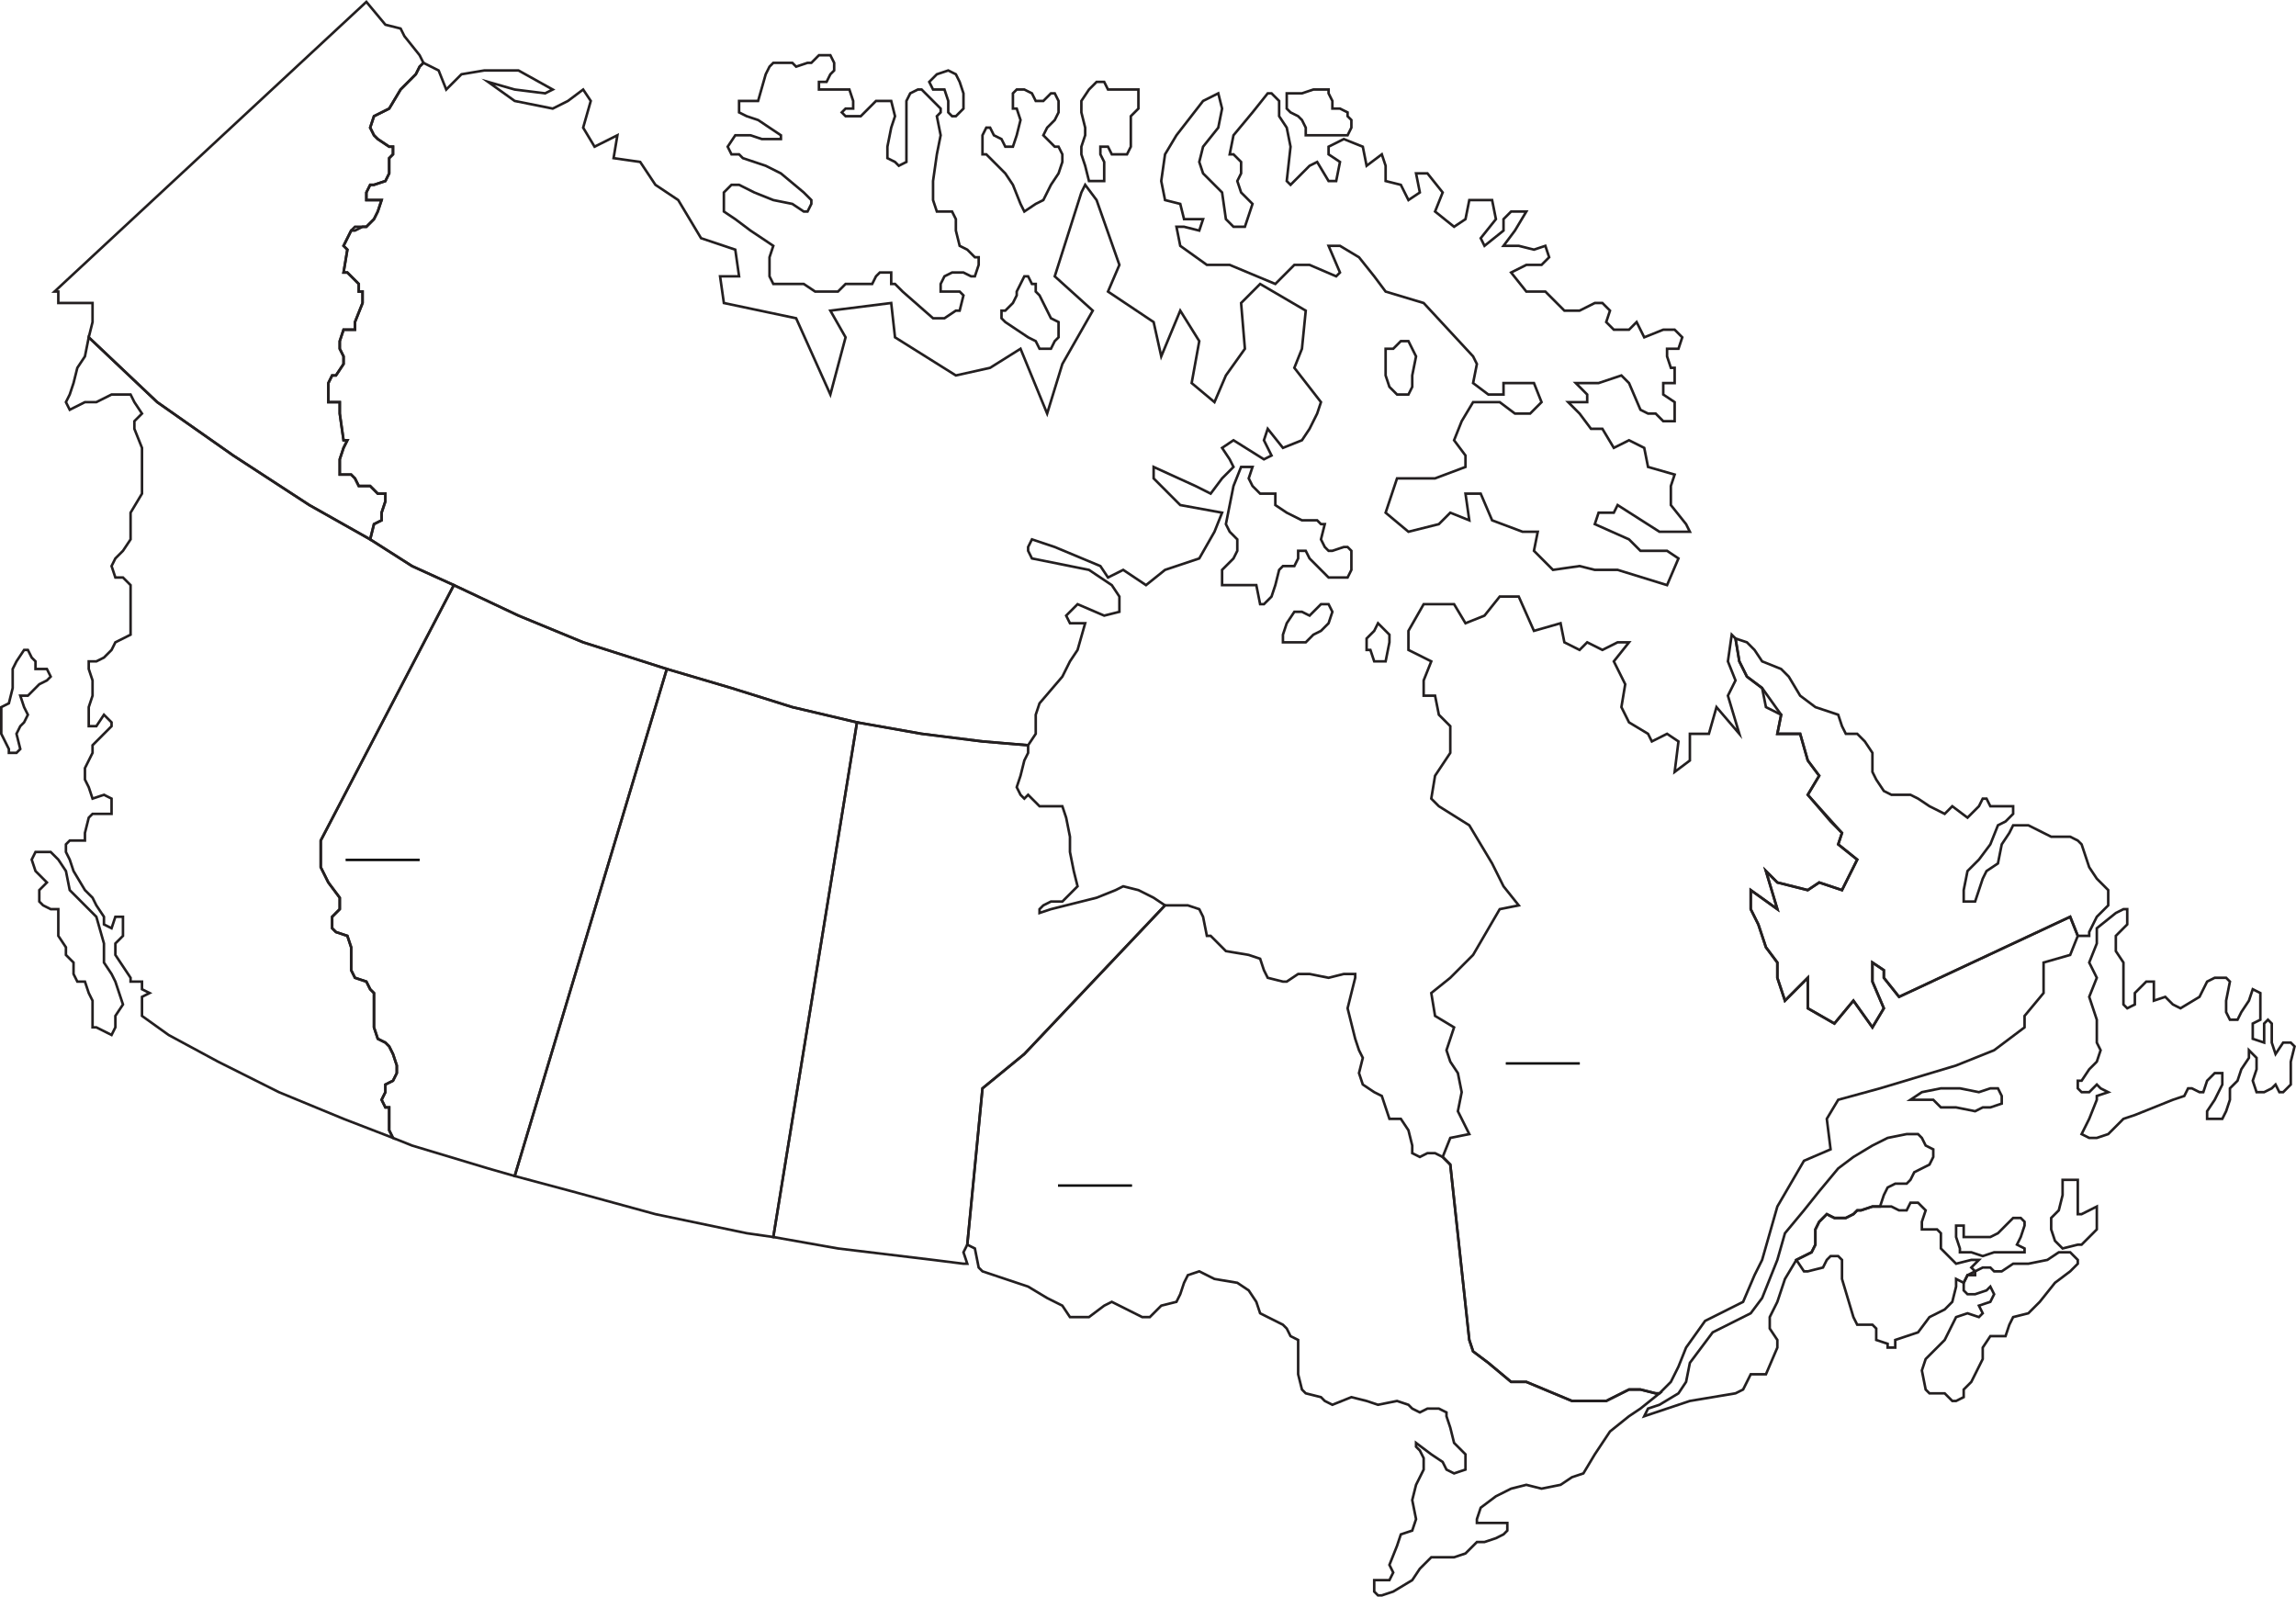
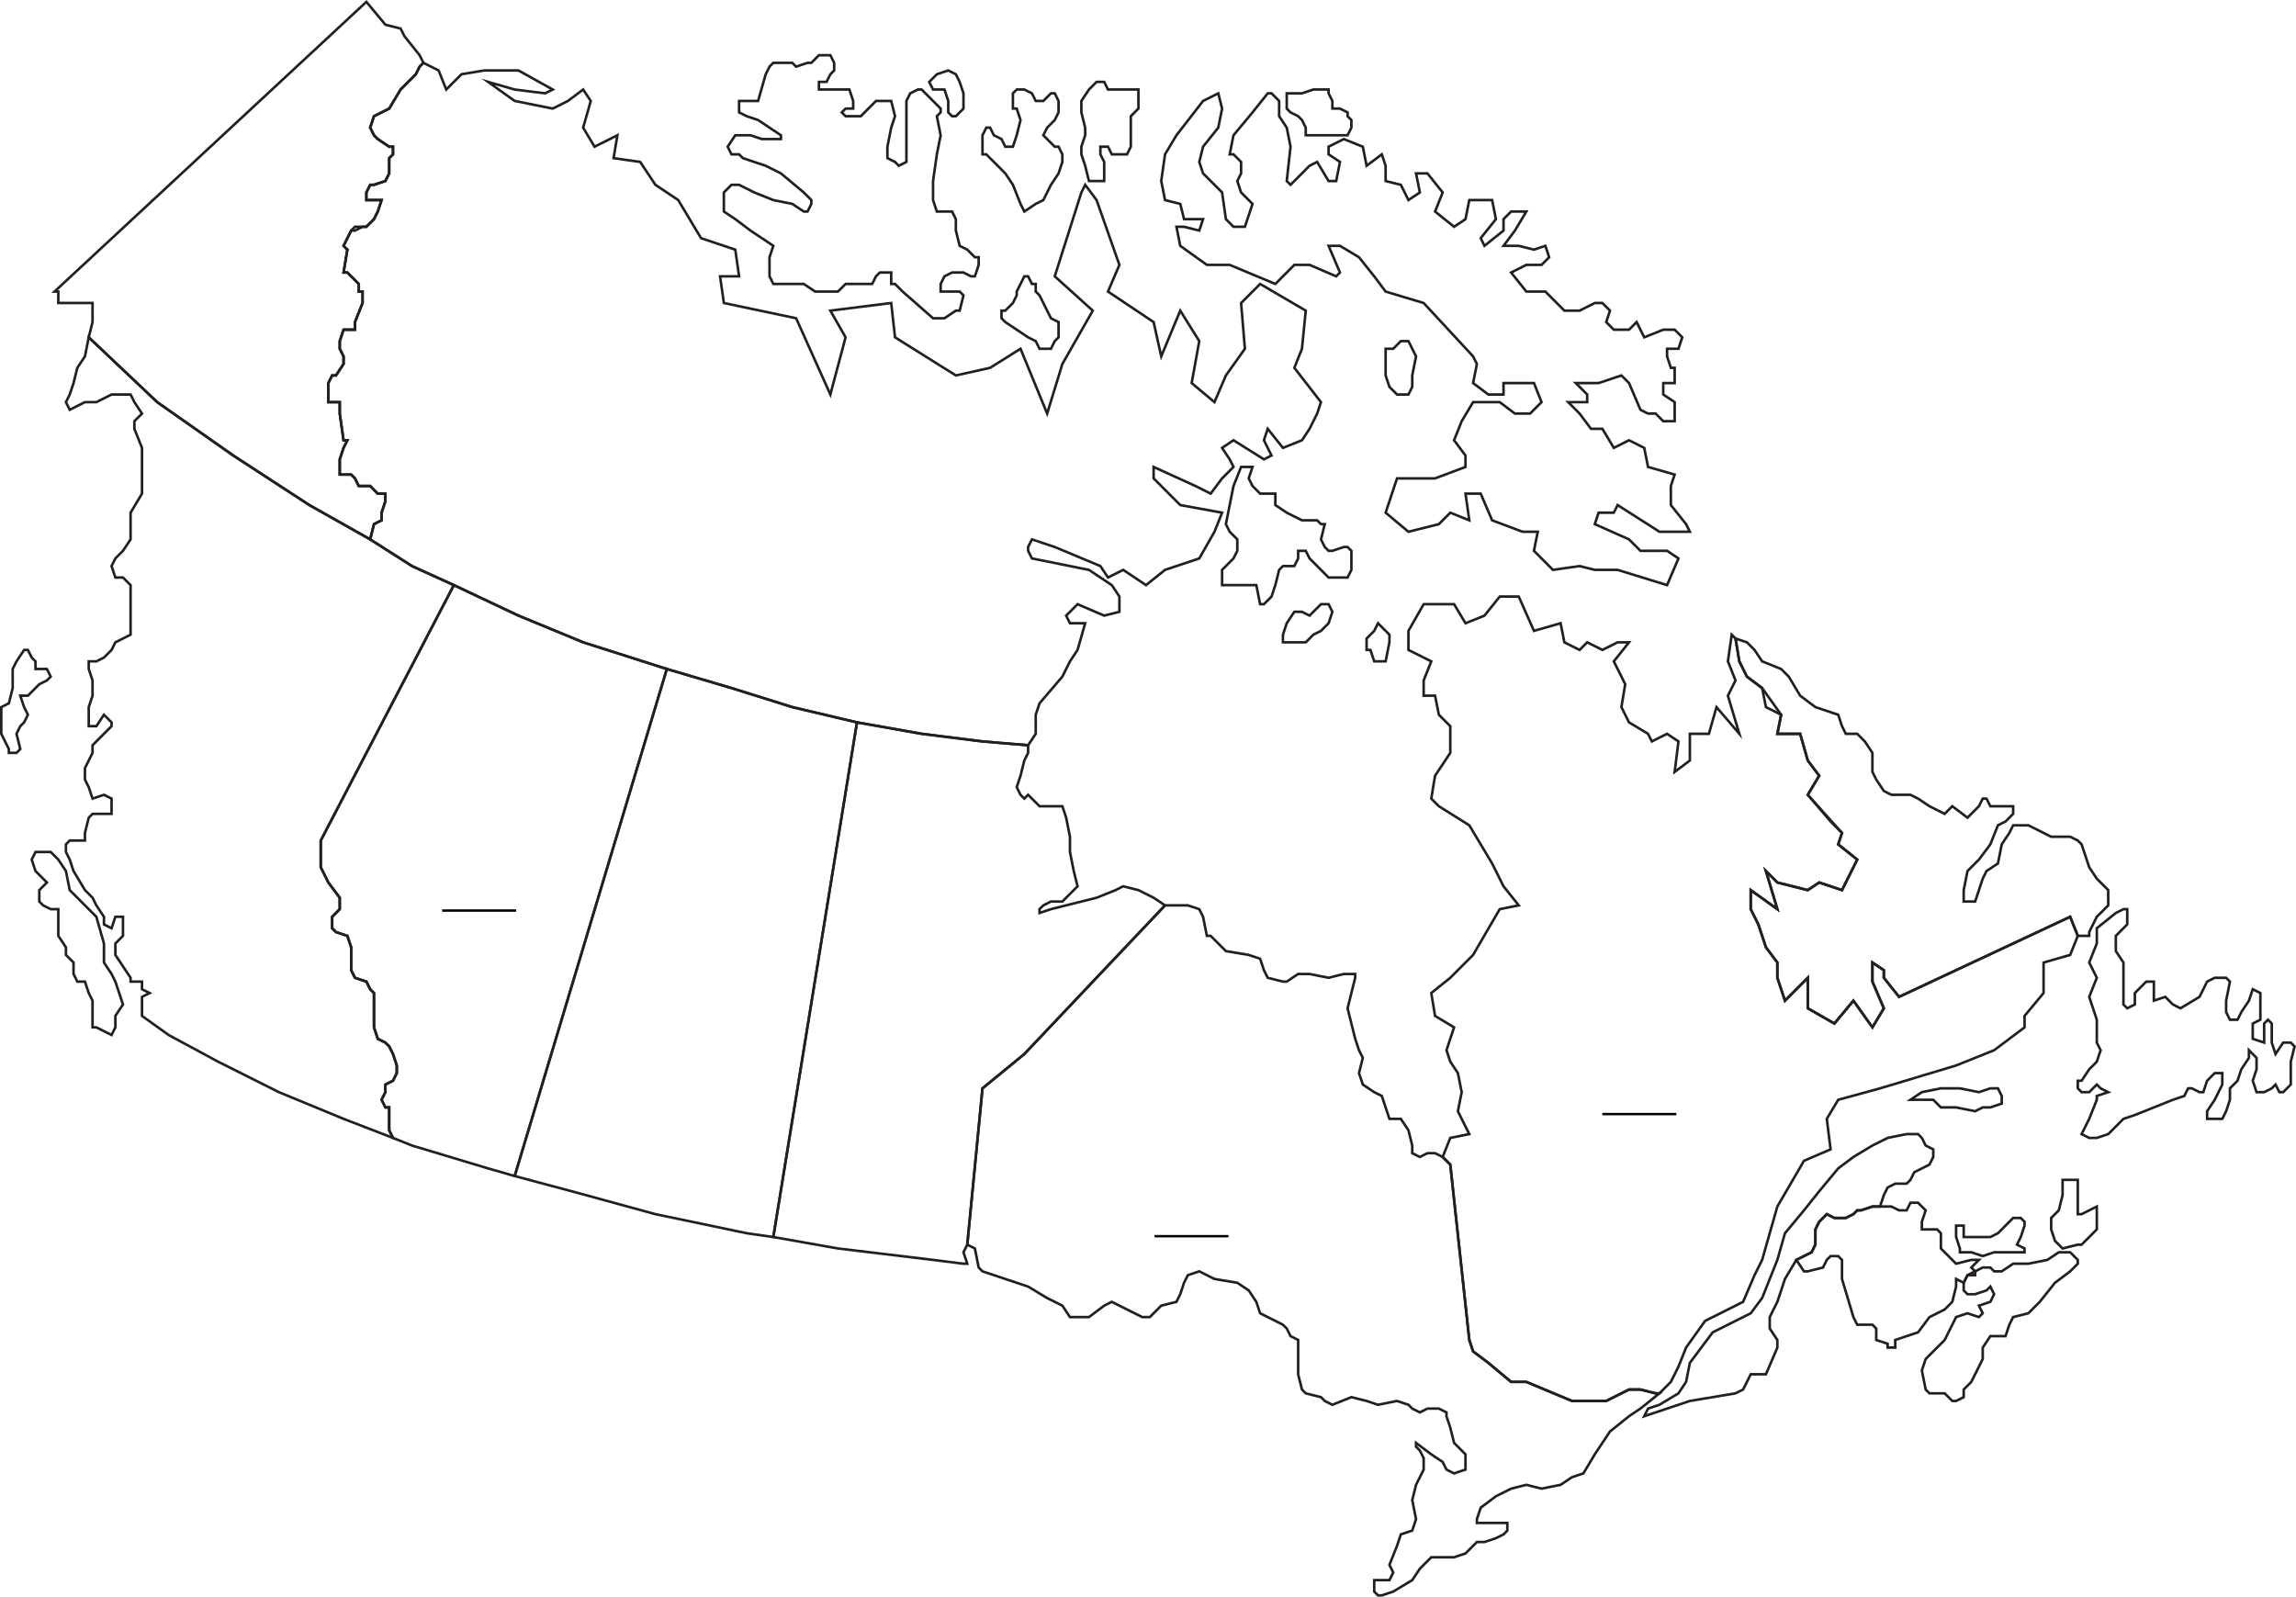
- <svg xmlns="http://www.w3.org/2000/svg" width="149.232mm" height="103.784mm" viewBox="0 0 149.232 103.784" version="1.1" id="svg96">
+ <svg xmlns="http://www.w3.org/2000/svg" width="149.232mm" height="103.784mm" viewBox="0 0 149.232 103.784" version="1.1" id="map_of_canada">
  <defs id="defs90" />
  <g id="layer1">
    <g id="g173" transform="matrix(0.2645833,0,0,0.2645833,6.271043,3.293656)">
      <g id="g7728" transform="matrix(1.25,0,0,-1.25,-23.70197,379.8052)">
        <g id="g7730" transform="scale(0.24)">
          <path d="m 1604.87,282.016 v 3.121 l -3.11,9.367 v 9.367 h 6.22 v -9.367 h 21.81 l 6.23,3.121 6.22,6.246 6.23,6.242 h 6.23 l 3.12,-3.121 v -3.121 l -3.12,-9.367 -3.11,-6.246 6.23,-3.121 v -3.121 h -24.92 l -9.34,-3.121 -9.35,3.121 z" style="fill:none;stroke:#231f20;stroke-width:2.083;stroke-linecap:square;stroke-linejoin:miter;stroke-miterlimit:10;stroke-dasharray:none;stroke-opacity:1" id="path7732" />
          <path d="m 72.668,1031.28 3.117,12.49 v 15.61 H 47.754 v 9.36 H 44.641 L 300.008,1306 l 15.574,-18.73 12.453,-3.12 3.113,-6.24 12.461,-15.61 3.114,-6.25 -3.114,-3.12 -3.117,-6.24 -6.226,-6.24 -6.231,-6.25 -9.344,-15.61 -12.457,-6.24 -3.113,-9.37 3.113,-6.24 3.118,-3.12 9.339,-6.24 h 3.118 v -6.25 l -3.118,-3.12 v -12.49 l -3.109,-6.25 -9.348,-3.11 h -3.113 l -3.113,-6.25 v -6.24 h 12.457 l -3.113,-9.37 -3.118,-6.25 -6.226,-6.24 h -3.113 l -6.231,-3.12 h -3.113 l -3.113,-6.24 -3.114,-6.25 v 0 l 3.114,-3.12 v 0 l -3.114,-18.73 h 3.114 l 3.113,-3.12 6.23,-6.25 v -6.24 h 3.114 v -9.36 l -6.231,-15.61 v -6.25 h -9.34 l -3.117,-9.36 v -6.25 l 3.117,-6.24 v -6.24 l -6.23,-9.37 h -3.114 l -3.113,-6.247 v -15.61 h 9.34 v -9.367 l 3.117,-21.852 h 3.114 l -3.114,-6.242 -3.117,-9.367 v -12.488 h 9.344 l 3.113,-3.121 3.117,-6.243 h 9.34 l 6.231,-6.246 h 6.23 v -6.242 l -3.117,-9.367 v -6.242 l -6.231,-3.125 -3.113,-12.488 -49.828,28.101 -62.285,40.582 -62.281,43.707 z" style="fill:none;stroke:#231f20;stroke-width:2.083;stroke-linecap:square;stroke-linejoin:miter;stroke-miterlimit:10;stroke-dasharray:none;stroke-opacity:1" id="path7734" />
          <path d="m 16.613,737.816 3.113,-9.367 3.113,-6.242 -3.113,-6.246 L 16.613,712.84 13.5,706.598 16.613,694.109 13.5,690.988 H 7.27 v 3.121 l -6.227,12.489 v 21.851 l 6.227,3.121 3.113,12.489 v 15.613 l 3.117,6.242 6.227,9.363 h 3.113 l 3.117,-6.242 3.113,-3.121 v -6.242 h 9.344 l 3.113,-6.246 -3.113,-3.121 -6.231,-3.121 -3.113,-3.125 -6.231,-6.243 z" style="fill:none;stroke:#231f20;stroke-width:2.083;stroke-linecap:square;stroke-linejoin:miter;stroke-miterlimit:10;stroke-dasharray:none;stroke-opacity:1" id="path7736" />
          <path d="m 94.469,466.207 v 9.367 l 6.23,9.367 -6.23,18.731 -3.113,6.246 -6.231,9.367 v 15.606 l -6.227,21.855 -6.23,6.242 -3.113,3.121 -12.457,12.489 -3.113,15.609 -6.231,9.367 -6.227,6.246 h -12.457 l -3.113,-6.246 3.113,-9.367 6.227,-6.242 3.117,-3.121 -6.231,-6.246 v -9.368 l 3.113,-3.121 6.23,-3.121 h 6.227 v -21.855 l 6.231,-9.363 v -6.247 l 3.113,-3.121 3.117,-3.117 v -9.367 l 3.113,-6.246 h 6.227 l 3.113,-9.363 3.117,-6.246 v -21.856 h 3.113 l 12.457,-6.242 z" style="fill:none;stroke:#231f20;stroke-width:2.083;stroke-linecap:square;stroke-linejoin:miter;stroke-miterlimit:10;stroke-dasharray:none;stroke-opacity:1" id="path7738" />
          <path d="m 321.809,375.672 -40.485,15.613 -52.941,21.852 -49.832,24.972 -40.485,21.856 -21.796,15.609 v 15.61 l 6.226,3.125 -6.226,3.121 v 6.242 h -9.344 v 3.125 l -12.457,18.726 v 9.368 l 6.23,6.242 v 15.613 h -6.23 l -3.113,-9.367 -6.231,3.121 v 6.246 l -6.227,9.363 -3.113,6.246 -6.231,6.243 -9.34,15.609 -3.117,9.367 -3.113,6.246 v 6.239 l 3.113,3.125 h 12.457 v 6.242 l 3.113,12.488 3.117,3.121 h 15.57 v 12.488 l -6.231,3.125 -9.34,-3.125 -3.117,9.368 -3.113,6.242 v 9.367 l 3.113,6.242 3.117,6.246 v 6.242 l 3.113,3.122 6.227,6.246 6.231,6.242 v 3.121 l -6.231,6.246 -6.227,-9.367 H 72.668 v 15.609 l 3.117,9.367 v 12.489 l -3.117,9.367 v 6.242 h 6.23 l 6.227,3.121 6.231,6.242 3.113,6.246 12.457,6.243 v 40.586 l -6.227,6.242 h -6.23 l -3.113,9.367 3.113,6.246 6.23,6.242 6.227,9.364 v 21.855 l 9.344,15.609 v 37.465 l -6.231,15.61 v 6.242 l 6.231,6.242 -6.231,9.367 -3.113,6.246 H 91.356 l -12.457,-6.246 h -9.344 l -12.457,-6.242 -3.113,6.242 3.113,6.246 3.117,9.364 3.113,12.487 6.227,9.37 3.113,15.61 56.059,-53.077 62.281,-43.707 62.285,-40.582 49.828,-28.101 34.258,-21.852 34.258,-15.609 -109,-209.168 v -21.852 l 6.23,-12.488 9.34,-12.489 v -9.367 l -6.227,-6.242 v -9.367 l 3.114,-3.125 9.344,-3.121 3.113,-9.363 v -18.735 l 3.113,-6.238 9.344,-3.125 3.113,-6.242 3.113,-3.121 v -28.102 l 3.118,-9.363 6.23,-3.125 3.109,-3.121 3.118,-6.243 3.113,-9.367 v -6.246 l -3.113,-6.242 -6.227,-3.121 v -6.242 l -3.117,-6.242 3.117,-6.247 h 3.109 v -18.73 z" style="fill:none;stroke:#231f20;stroke-width:2.083;stroke-linecap:square;stroke-linejoin:miter;stroke-miterlimit:10;stroke-dasharray:none;stroke-opacity:1" id="path7740" />
          <path d="m 371.637,828.352 -109,-209.168 v -21.852 l 6.23,-12.488 9.34,-12.489 v -9.367 l -6.227,-6.242 v -9.367 l 3.114,-3.125 9.344,-3.121 3.113,-9.363 v -18.735 l 3.113,-6.238 9.344,-3.125 3.113,-6.242 3.113,-3.121 v -28.102 l 3.118,-9.363 6.23,-3.125 3.109,-3.121 3.118,-6.243 3.113,-9.367 v -6.246 l -3.113,-6.242 -6.227,-3.121 v -6.242 l -3.117,-6.242 3.117,-6.247 h 3.109 v -18.73 l 3.118,-6.246 15.57,-6.242 62.285,-18.735 21.801,-6.242 124.566,415.219 -68.511,21.851 -52.942,21.856 z" style="fill:none;stroke:#231f20;stroke-width:2.083;stroke-linecap:square;stroke-linejoin:miter;stroke-miterlimit:10;stroke-dasharray:none;stroke-opacity:1" id="path7742" />
          <path d="m 546.031,759.672 -124.566,-415.219 46.711,-12.488 68.515,-18.731 74.743,-15.609 21.796,-3.121 68.512,421.457 -52.941,12.488 -49.828,15.61 z" style="fill:none;stroke:#231f20;stroke-width:2.083;stroke-linecap:square;stroke-linejoin:miter;stroke-miterlimit:10;stroke-dasharray:none;stroke-opacity:1" id="path7744" />
          <path d="m 701.742,715.961 -68.512,-421.457 52.942,-9.367 77.859,-9.364 24.91,-3.125 h 3.118 l -3.118,9.368 3.118,6.242 12.457,128.004 34.257,28.093 115.223,121.754 -9.34,6.246 -12.457,6.243 -12.457,3.121 -6.23,-3.121 -15.571,-6.243 -24.914,-6.246 -12.457,-3.121 -9.343,-3.121 v 3.121 l 3.113,3.121 6.23,3.121 h 9.344 l 9.344,9.368 3.113,3.121 -3.113,12.488 -3.117,15.613 v 12.489 l -3.114,15.605 -3.113,9.367 h -18.687 l -6.227,6.242 -3.117,3.125 -3.11,-3.125 -3.117,3.125 -3.113,6.243 3.113,9.363 3.117,12.488 3.11,6.246 v 6.242 l -37.367,3.122 -49.828,6.246 z" style="fill:none;stroke:#231f20;stroke-width:2.083;stroke-linecap:square;stroke-linejoin:miter;stroke-miterlimit:10;stroke-dasharray:none;stroke-opacity:1" id="path7746" />
          <path d="m 1181.34,360.063 -6.23,3.121 h -6.23 l -6.23,-3.121 -6.23,3.121 v 6.246 l -3.11,12.488 -6.23,9.367 h -9.34 l -3.12,9.363 -3.11,9.368 -6.23,3.121 -9.34,6.242 -3.12,9.363 3.12,12.488 -3.12,6.247 -3.11,9.367 -3.12,12.488 -3.11,12.488 3.11,12.489 3.12,12.488 v 3.121 h -9.34 l -12.46,-3.121 -15.57,3.121 H 1063 l -9.35,-6.246 h -3.11 l -12.46,3.125 -3.11,6.238 -3.11,9.367 -9.35,3.121 -18.68,3.122 -12.463,12.488 h -3.113 l -3.113,15.613 -3.114,6.242 -9.343,3.121 H 953.996 L 838.773,444.355 804.516,416.262 792.059,288.258 l 6.226,-3.121 3.113,-15.61 3.118,-3.121 18.683,-6.246 18.684,-6.242 15.574,-9.367 12.457,-6.242 6.227,-9.368 h 15.574 l 12.457,9.368 6.226,3.121 24.915,-12.489 h 6.226 l 6.231,6.243 3.117,3.125 12.453,3.121 3.113,6.242 3.117,9.367 3.114,6.246 9.343,3.121 12.457,-6.246 18.686,-3.121 9.34,-6.242 6.23,-9.367 3.12,-9.367 6.22,-3.122 12.46,-6.246 3.11,-3.117 3.12,-6.242 6.23,-3.125 v -28.098 l 3.11,-12.488 3.11,-3.121 12.46,-3.121 3.12,-3.121 6.23,-3.125 15.56,6.246 12.46,-3.121 9.34,-3.125 15.58,3.125 9.34,-3.125 3.11,-3.121 6.23,-3.121 6.23,3.121 h 9.34 l 6.23,-3.121 v -3.125 l 3.12,-9.364 3.11,-12.488 9.34,-9.363 v -12.489 l -9.34,-3.121 -6.23,3.121 -3.11,6.247 -9.34,6.242 -12.46,9.363 v -3.121 l 3.11,-3.125 3.12,-6.238 v -9.368 l -6.23,-12.488 -3.12,-12.488 3.12,-15.609 -3.12,-9.367 -9.34,-3.121 -3.11,-9.367 -6.23,-15.609 3.11,-6.238 -3.11,-6.246 h -12.46 V 4.164 l 3.11,-3.121 h 3.12 l 9.34,3.121 15.57,9.367 6.23,9.367 9.35,9.359 h 18.68 l 9.34,3.125 9.34,9.363 h 6.23 l 9.35,3.125 6.22,3.121 3.12,3.121 v 6.246 h -24.92 v 3.121 l 3.12,9.367 12.46,9.363 12.45,6.246 12.46,3.121 12.45,-3.121 15.58,3.121 9.34,6.246 9.34,3.121 9.35,15.61 12.45,18.73 15.57,12.485 9.35,6.246 15.57,12.488 h -3.12 l -12.45,3.121 h -9.35 l -12.45,-6.242 -6.23,-3.121 h -28.03 l -37.37,15.609 h -12.46 l -18.68,15.609 -12.46,9.368 -3.11,9.363 -15.57,143.609 z" style="fill:none;stroke:#231f20;stroke-width:2.083;stroke-linecap:square;stroke-linejoin:miter;stroke-miterlimit:10;stroke-dasharray:none;stroke-opacity:1" id="path7748" />
          <path d="m 1701.41,313.234 v 28.098 h -12.45 v -12.488 l -3.12,-12.485 -6.22,-6.246 v -9.367 l 3.11,-9.363 6.23,-6.246 12.45,3.121 h 3.12 l 6.23,6.246 6.22,6.242 v 18.731 l -12.45,-6.243 z" style="fill:none;stroke:#231f20;stroke-width:2.083;stroke-linecap:square;stroke-linejoin:miter;stroke-miterlimit:10;stroke-dasharray:none;stroke-opacity:1" id="path7750" />
          <path d="m 1607.98,257.039 v -6.242 l 3.12,-3.125 h 6.23 l 9.34,3.125 3.12,3.121 3.11,-6.246 -3.11,-6.242 -9.34,-3.121 3.11,-6.246 -3.11,-3.122 -9.35,3.122 -9.34,-3.122 -3.12,-6.246 -6.22,-12.484 -9.35,-9.363 -6.23,-6.246 -3.11,-9.368 3.11,-15.609 3.12,-3.121 h 12.46 l 6.22,-6.242 h 3.12 l 6.22,3.121 v 6.242 l 6.23,6.246 3.12,6.242 6.23,12.489 v 9.367 l 6.23,9.367 h 12.45 l 3.12,9.359 3.11,6.246 12.46,3.122 9.34,9.367 12.46,15.609 12.45,9.367 6.23,6.242 v 3.125 l -6.23,6.243 h -9.34 l -9.34,-6.243 -15.57,-3.125 h -12.46 l -9.34,-6.242 h -6.23 l -3.11,3.121 h -6.23 l -6.23,-3.121 v -3.121 h -6.23 z" style="fill:none;stroke:#231f20;stroke-width:2.083;stroke-linecap:square;stroke-linejoin:miter;stroke-miterlimit:10;stroke-dasharray:none;stroke-opacity:1" id="path7752" />
          <path d="m 1763.7,503.672 v -15.609 l 9.34,3.121 6.23,-6.243 6.23,-3.121 15.57,9.364 6.23,12.488 6.23,3.125 h 9.34 l 3.11,-3.125 -3.11,-15.609 v -9.368 l 3.11,-6.242 h 6.23 l 3.11,6.242 6.23,9.368 3.12,9.367 6.23,-3.121 v -21.856 l -6.23,-3.121 v -12.488 l 9.34,-3.125 v 15.613 l 3.12,3.121 3.11,-3.121 v -15.613 l 3.11,-9.364 6.23,9.364 h 6.23 l 3.12,-3.121 -3.12,-12.489 v -18.73 l -6.23,-6.242 h -3.11 l -3.12,6.242 -3.11,-3.117 -6.23,-3.125 h -6.22 l -3.12,9.363 3.12,9.367 v 9.363 l -3.12,3.125 -3.12,3.122 v -6.247 l -6.23,-9.363 -3.11,-9.367 -6.23,-6.238 v -9.367 l -3.11,-9.368 -3.12,-6.242 h -12.45 v 6.242 l 6.23,9.368 6.22,12.484 v 9.363 h -6.22 l -6.23,-6.242 -3.12,-9.363 h -3.11 l -6.23,3.125 h -3.11 l -3.12,-6.246 -9.34,-3.121 -31.14,-12.489 -9.34,-3.121 -12.46,-12.488 -9.35,-3.125 h -6.22 l -6.23,3.125 6.23,12.488 6.22,15.61 v 3.121 l 9.35,3.121 -6.23,3.125 -3.12,3.117 -6.22,-6.242 h -6.23 l -3.12,3.125 v 6.238 h 3.12 l 6.23,9.367 6.22,6.242 3.12,9.368 -3.12,6.242 v 18.734 l -6.22,18.731 6.22,15.613 -6.22,12.488 6.22,15.606 v 12.488 l 15.58,12.488 6.23,3.121 h 3.11 V 550.5 l -9.34,-9.367 v -12.488 l 6.23,-9.36 v -34.344 l 3.11,-3.121 6.23,3.121 v 9.368 l 9.34,9.363 z" style="fill:none;stroke:#231f20;stroke-width:2.083;stroke-linecap:square;stroke-linejoin:miter;stroke-miterlimit:10;stroke-dasharray:none;stroke-opacity:1" id="path7754" />
          <path d="m 1701.41,541.133 h 9.35 v 3.121 l 6.22,12.492 9.35,9.363 v 12.489 l -9.35,9.367 -6.22,9.367 -6.23,18.727 -3.12,3.125 -6.23,3.125 h -15.56 l -6.23,3.117 -12.46,6.242 h -12.46 l -3.11,-6.242 -6.23,-9.367 -3.11,-15.606 -9.35,-6.246 -3.11,-6.242 -3.11,-9.367 -3.12,-9.368 h -9.35 v 9.368 l 3.12,15.609 9.35,9.367 9.34,12.485 6.23,15.609 6.22,3.125 6.23,6.242 v 6.246 h -18.68 l -3.12,6.242 h -3.11 l -3.11,-6.242 -9.35,-9.367 -12.46,9.367 -6.22,-6.246 -12.46,6.246 -9.34,6.242 -6.23,3.125 h -15.57 l -6.23,3.122 -6.23,9.363 -3.11,6.246 v 15.609 l -6.23,9.364 -6.23,6.246 h -9.34 v 0 l -3.12,6.242 -3.11,9.367 -18.68,6.242 -12.47,9.367 -9.34,15.61 -6.23,6.246 -15.57,6.242 -6.23,9.363 -6.22,6.246 -9.35,3.122 3.12,-18.731 6.23,-12.488 12.45,-9.367 15.57,-21.852 -3.11,-15.609 h 18.68 l 6.23,-21.856 9.35,-12.488 -9.35,-15.606 28.03,-31.222 -3.11,-9.367 15.57,-12.485 -12.46,-24.976 -18.68,6.246 -9.35,-6.246 -24.91,6.246 -9.34,9.363 9.34,-31.219 -21.8,15.61 v -15.61 l 6.23,-12.488 6.23,-18.73 9.34,-12.485 v -12.488 l 6.23,-18.734 18.68,18.734 V 481.82 l 21.8,-12.488 15.57,18.731 15.58,-21.856 9.34,15.613 -9.34,21.852 v 15.613 l 9.34,-6.25 v -6.238 l 12.45,-15.613 140.14,65.562 z" style="fill:none;stroke:#231f20;stroke-width:2.083;stroke-linecap:square;stroke-linejoin:miter;stroke-miterlimit:10;stroke-dasharray:none;stroke-opacity:1" id="path7756" />
          <path d="m 1470.96,275.773 6.23,-9.367 h 3.11 l 12.46,3.121 3.12,6.246 3.11,3.122 h 6.23 l 3.11,-3.122 V 260.16 l 9.34,-31.219 3.12,-6.246 h 12.46 l 3.11,-3.117 v -9.367 l 9.34,-3.121 v -3.121 h 6.23 v 6.242 l 9.34,3.125 9.35,3.121 9.34,12.484 12.46,6.243 6.22,6.246 3.12,12.488 v 6.242 l 6.22,-3.121 v 0 l 3.12,6.246 6.23,3.121 v 0 l -3.12,3.121 6.24,6.246 h -6.24 l -12.45,-3.125 -12.46,12.489 v 12.488 l -3.11,3.121 h -12.46 v 6.246 l 3.11,9.367 -3.11,3.118 -3.11,3.121 h -6.23 l -3.12,-6.239 h -6.23 l -6.22,3.118 h -15.57 l -9.35,-3.118 h -3.11 l -3.12,-3.125 -6.22,-3.121 h -9.35 l -6.22,3.121 -3.12,-3.121 -3.11,-3.121 -3.11,-6.246 v -12.488 l -3.12,-6.242 -6.23,-3.121 z" style="fill:none;stroke:#231f20;stroke-width:2.083;stroke-linecap:square;stroke-linejoin:miter;stroke-miterlimit:10;stroke-dasharray:none;stroke-opacity:1" id="path7758" />
          <path d="m 1470.96,275.773 6.23,3.122 6.23,3.121 3.12,6.242 v 12.488 l 3.11,6.246 3.11,3.121 3.12,3.121 6.22,-3.121 h 9.35 l 6.22,3.121 3.12,3.125 h 3.11 l 9.35,3.118 h 6.23 l 3.11,9.367 3.11,6.242 6.23,3.121 h 9.34 l 3.12,3.125 3.11,6.242 12.46,6.246 3.11,6.243 v 6.246 l -6.23,3.121 -3.11,6.242 -3.11,3.125 h -9.35 l -15.57,-3.125 -12.45,-6.242 -15.58,-9.367 -12.45,-9.368 -15.57,-18.73 -12.46,-15.606 -15.57,-18.734 -6.23,-21.852 -6.23,-15.613 -6.23,-15.609 -9.34,-12.488 -12.46,-6.243 -18.68,-9.363 -9.34,-12.488 -9.35,-12.489 -3.11,-15.609 -6.23,-9.367 -15.57,-9.367 -9.35,-3.121 -3.11,-6.246 37.37,12.492 18.69,3.121 18.68,3.121 6.23,3.121 3.12,6.246 3.11,6.242 h 12.46 l 9.34,21.856 v 6.242 l -6.23,9.367 v 9.363 l 6.23,12.489 6.23,18.73 z" style="fill:none;stroke:#231f20;stroke-width:2.083;stroke-linecap:square;stroke-linejoin:miter;stroke-miterlimit:10;stroke-dasharray:none;stroke-opacity:1" id="path7760" />
          <path d="m 1564.39,406.895 9.34,6.242 15.57,3.125 h 15.57 l 15.58,-3.125 9.34,3.125 h 6.23 l 3.11,-6.246 v -6.243 l -9.34,-3.125 h -6.23 l -6.23,-3.121 -15.57,3.121 h -12.46 l -6.23,6.247 z" style="fill:none;stroke:#231f20;stroke-width:2.083;stroke-linecap:square;stroke-linejoin:miter;stroke-miterlimit:10;stroke-dasharray:none;stroke-opacity:1" id="path7762" />
          <path d="m 1165.77,812.742 h 24.91 l 9.34,-15.609 15.57,6.246 12.46,15.605 h 15.57 l 12.46,-28.093 21.8,6.242 3.11,-15.61 12.46,-6.246 6.23,6.246 12.46,-6.246 12.45,6.246 h 9.34 l -12.45,-15.609 9.34,-18.73 -3.12,-18.735 6.23,-12.488 15.57,-9.363 3.12,-6.246 12.46,6.246 9.34,-6.246 -3.12,-24.973 12.46,9.363 v 21.856 h 15.58 l 6.22,21.851 18.69,-21.851 -9.35,31.218 6.23,12.489 -6.23,15.609 3.12,21.852 3.11,-3.121 3.12,-18.731 6.23,-12.488 12.45,-9.367 3.12,-15.61 12.45,-6.242 -3.11,-15.609 h 18.68 l 6.23,-21.856 9.35,-12.488 -9.35,-15.606 18.69,-21.855 9.34,-9.367 -3.11,-9.367 15.57,-12.485 -12.46,-24.976 -18.68,6.246 -9.35,-6.246 -24.91,6.246 -9.34,9.363 9.34,-31.219 -21.8,15.61 v -15.61 l 6.23,-12.488 6.23,-18.73 9.34,-12.485 v -12.488 l 6.23,-18.734 18.68,18.734 V 481.82 l 21.8,-12.488 15.57,18.731 15.58,-21.856 9.34,15.613 -9.34,21.852 v 15.613 l 9.34,-6.25 v -6.238 l 12.45,-15.613 140.14,65.562 6.23,-15.613 -6.23,-15.61 -21.79,-6.238 v -24.976 l -15.57,-18.735 v -9.367 l -24.92,-18.73 -31.14,-12.489 -62.28,-18.726 -34.26,-9.367 -9.34,-15.61 3.11,-24.976 -21.8,-9.368 -21.8,-37.464 -12.46,-43.704 -6.23,-12.488 -9.34,-21.855 -31.14,-15.61 -15.57,-21.851 -6.23,-15.61 -6.23,-12.488 -9.34,-9.367 h -3.12 l -12.45,3.121 h -9.35 l -12.45,-6.242 -6.23,-3.121 h -28.03 l -37.37,15.609 h -12.46 l -18.68,15.609 -12.46,9.368 -3.11,9.363 -15.57,143.609 v 0 l -6.23,6.243 6.23,15.609 15.57,3.125 -9.35,18.73 3.12,15.61 -3.12,15.605 -6.22,9.367 -3.12,9.368 6.23,18.73 -15.57,9.367 -3.11,18.735 15.57,12.488 18.68,18.726 21.8,37.465 15.57,3.121 -12.46,15.61 -9.34,18.734 -18.68,31.215 -24.92,15.613 -6.22,6.242 3.11,18.731 12.46,18.734 v 21.852 l -9.35,9.367 -3.11,15.609 h -9.34 v 12.489 l 6.23,15.609 -18.69,9.363 v 15.614 z" style="fill:none;stroke:#231f20;stroke-width:2.083;stroke-linecap:square;stroke-linejoin:miter;stroke-miterlimit:10;stroke-dasharray:none;stroke-opacity:1" id="path7764" />
          <path d="m 1053.65,1231.08 v -12.49 l 3.12,-3.12 6.23,-3.12 3.11,-3.12 3.11,-6.25 v -6.24 h 9.35 24.91 l 3.11,6.24 v 6.25 l -3.11,3.12 v 3.12 l -6.23,3.12 h -6.22 v 6.25 l -3.12,6.24 v 3.12 h -12.46 l -9.34,-3.12 z" style="fill:none;stroke:#231f20;stroke-width:2.083;stroke-linecap:square;stroke-linejoin:miter;stroke-miterlimit:10;stroke-dasharray:none;stroke-opacity:1" id="path7766" />
          <path d="m 798.285,1081.23 3.113,9.36 v 6.25 h -3.113 l -6.226,6.24 -6.231,3.12 -3.113,12.49 v 9.36 l -3.113,6.25 h -12.457 l -3.114,9.37 v 15.6 l 3.114,21.86 3.113,15.61 -3.113,15.61 3.113,3.12 v 3.12 l -15.57,15.61 h -3.114 l -6.23,-3.12 -3.114,-6.24 v -49.95 l -6.23,-3.13 -3.113,3.13 -6.227,3.12 v 9.37 l 3.113,15.6 3.114,9.37 -3.114,12.49 h -12.457 v 0 l -9.343,-9.37 -3.114,-3.12 h -12.457 l -3.113,3.12 3.113,3.12 h 6.227 v 6.25 l -3.113,9.36 h -24.914 v 6.25 h 6.23 l 3.113,6.24 3.114,3.12 v 6.24 l -3.114,6.25 h -9.343 l -6.227,-6.25 h -3.117 l -9.34,-3.12 -3.117,3.12 H 633.23 l -3.113,-3.12 -3.113,-6.24 -6.231,-21.85 h -15.57 v -9.37 l 6.231,-3.12 9.339,-3.12 9.344,-6.25 9.344,-6.24 v -3.12 h -15.57 l -9.344,3.12 H 602.09 l -6.231,-9.36 v 0 l 3.114,-6.25 h 6.23 l 3.113,-3.12 18.688,-6.25 12.457,-6.24 18.684,-15.61 6.23,-6.24 v -3.13 l -3.117,-6.24 h -3.113 l -9.344,6.24 -15.571,3.13 -15.57,6.24 -12.457,6.25 h -6.23 l -6.227,-6.25 v -15.61 l 9.344,-6.25 12.457,-9.36 18.683,-12.49 v 0 l -3.113,-9.36 v -15.61 l 3.113,-6.25 h 24.915 l 9.343,-6.24 h 18.684 l 6.23,6.24 h 21.797 l 3.117,6.25 3.114,3.12 h 9.343 v -9.37 h 3.114 l 6.23,-6.24 24.914,-21.85 h 9.34 l 9.344,6.24 h 3.113 l 3.113,12.49 -3.113,3.12 h -15.57 v 6.24 l 3.113,6.25 6.231,3.12 h 9.339 l 6.231,-3.12 z" style="fill:none;stroke:#231f20;stroke-width:2.083;stroke-linecap:square;stroke-linejoin:miter;stroke-miterlimit:10;stroke-dasharray:none;stroke-opacity:1" id="path7768" />
          <path d="m 760.914,1240.45 v 0 l 6.231,6.24 9.343,3.12 6.227,-3.12 3.113,-6.24 3.113,-9.37 v -12.49 l -3.113,-3.12 -3.113,-3.12 h -3.113 l -3.114,3.12 v 9.37 l -3.117,9.36 h -9.34 z" style="fill:none;stroke:#231f20;stroke-width:2.083;stroke-linecap:square;stroke-linejoin:miter;stroke-miterlimit:10;stroke-dasharray:none;stroke-opacity:1" id="path7770" />
          <path d="m 838.773,1134.3 -3.117,6.24 -6.226,15.62 -6.231,9.36 -9.344,9.37 -6.226,6.24 h -3.113 v 15.61 l 3.113,6.24 h 3.113 l 3.113,-6.24 6.231,-3.12 3.113,-6.24 h 6.231 l 3.113,9.36 3.113,12.49 -3.113,9.36 h -3.113 v 12.49 l 3.113,3.12 h 6.23 l 6.227,-3.12 3.113,-6.24 h 6.227 l 6.23,6.24 h 3.114 l 3.117,-6.24 v -9.37 l -3.117,-6.24 -6.227,-6.25 -3.117,-6.24 v 0 l 3.117,-3.12 6.227,-6.24 h 3.117 l 3.113,-6.25 v -6.24 l -3.113,-9.37 -6.231,-9.36 -6.23,-12.49 -6.227,-3.13 z" style="fill:none;stroke:#231f20;stroke-width:2.083;stroke-linecap:square;stroke-linejoin:miter;stroke-miterlimit:10;stroke-dasharray:none;stroke-opacity:1" id="path7772" />
          <path d="m 823.199,1043.77 -3.113,3.12 v 6.24 h 3.113 l 6.231,6.25 3.113,6.24 v 3.12 l 3.113,6.24 3.117,6.25 h 3.11 l 3.117,-6.25 h 3.113 v -6.24 l 3.114,-3.12 6.23,-12.49 3.113,-6.24 6.231,-3.12 v -12.49 l -3.117,-3.12 -3.114,-6.25 h -9.343 l -3.114,6.25 -6.23,3.12 -9.34,6.24 z" style="fill:none;stroke:#231f20;stroke-width:2.083;stroke-linecap:square;stroke-linejoin:miter;stroke-miterlimit:10;stroke-dasharray:none;stroke-opacity:1" id="path7774" />
          <path d="m 891.715,1159.27 -3.117,12.49 -3.114,9.37 v 6.25 l 3.114,9.36 v 6.24 l -3.114,12.49 v 9.37 l 6.231,9.36 6.226,6.25 h 6.231 l 3.113,-6.25 h 24.914 v -15.61 l -6.23,-6.24 v -24.97 l -3.114,-6.25 h -12.457 l -3.113,6.25 h -6.23 v -6.25 l 3.117,-6.24 v -15.62 z" style="fill:none;stroke:#231f20;stroke-width:2.083;stroke-linecap:square;stroke-linejoin:miter;stroke-miterlimit:10;stroke-dasharray:none;stroke-opacity:1" id="path7776" />
          <path d="m 1156.42,1021.91 -3.11,6.25 h -6.23 l -6.23,-6.25 h -6.23 v -21.85 l 3.12,-9.369 6.23,-6.242 h 9.34 l 3.11,6.242 v 9.369 l 3.12,15.61 z" style="fill:none;stroke:#231f20;stroke-width:2.083;stroke-linecap:square;stroke-linejoin:miter;stroke-miterlimit:10;stroke-dasharray:none;stroke-opacity:1" id="path7778" />
          <path d="m 1025.63,925.133 h -9.35 l -6.23,-15.61 -6.22,-31.222 3.11,-6.242 6.23,-6.246 v -9.364 l -3.12,-6.242 -6.22,-6.246 -3.12,-3.121 v -12.488 h 28.03 l 3.12,-15.61 h 3.11 l 6.23,6.242 3.11,9.368 3.12,12.488 3.11,3.121 h 9.34 v 0 l 3.12,6.246 v 6.242 h 6.22 l 3.12,-6.242 6.23,-6.246 3.11,-3.121 6.23,-6.246 h 15.57 l 3.11,6.246 v 15.609 l -3.11,3.121 h -3.11 l -9.34,-3.121 h -3.12 l -3.11,3.121 -3.12,6.243 3.12,12.488 h -3.12 l -3.11,3.125 h -12.46 l -12.46,6.242 -9.34,6.246 v 9.363 h -12.45 l -6.23,6.246 -3.12,6.243 z" style="fill:none;stroke:#231f20;stroke-width:2.083;stroke-linecap:square;stroke-linejoin:miter;stroke-miterlimit:10;stroke-dasharray:none;stroke-opacity:1" id="path7780" />
          <path d="m 1087.91,812.742 h -6.23 l -6.23,-6.242 -3.11,-3.121 -6.23,3.121 h -6.23 v 0 l -6.23,-9.367 -3.11,-9.367 v -6.243 h 18.68 l 3.12,3.122 3.11,3.121 6.23,3.125 6.23,6.242 3.12,9.367 z" style="fill:none;stroke:#231f20;stroke-width:2.083;stroke-linecap:square;stroke-linejoin:miter;stroke-miterlimit:10;stroke-dasharray:none;stroke-opacity:1" id="path7782" />
          <path d="m 1128.39,765.914 h 6.23 l 3.12,15.609 v 6.243 l -3.12,3.125 -6.23,6.242 -3.11,-6.242 -6.23,-6.246 v -9.368 h 3.11 l 3.12,-9.363 z" style="fill:none;stroke:#231f20;stroke-width:2.083;stroke-linecap:square;stroke-linejoin:miter;stroke-miterlimit:10;stroke-dasharray:none;stroke-opacity:1" id="path7784" />
          <path d="m 346.723,1256.05 -3.114,-3.12 -3.117,-6.24 -6.226,-6.24 -6.231,-6.25 -9.344,-15.61 -12.457,-6.24 -3.113,-9.37 3.113,-6.24 3.118,-3.12 9.339,-6.24 h 3.118 v -6.25 l -3.118,-3.12 v -12.49 l -3.109,-6.25 -9.348,-3.11 h -3.113 l -3.113,-6.25 v -6.24 h 12.457 l -3.113,-9.37 -3.118,-6.25 -6.226,-6.24 h -9.344 l -3.113,-3.12 -3.113,-6.24 -3.114,-6.25 v 0 l 3.114,-3.12 v 0 l -3.114,-18.73 h 3.114 l 3.113,-3.12 6.23,-6.25 v -6.24 h 3.114 v -9.36 l -6.231,-15.61 v -6.25 h -9.34 l -3.117,-9.36 v -6.25 l 3.117,-6.24 v -6.24 l -6.23,-9.37 h -3.114 l -3.113,-6.247 v -15.61 h 9.34 v -9.367 l 3.117,-21.852 h 3.114 l -3.114,-6.242 -3.117,-9.367 v -12.488 h 9.344 l 3.113,-3.121 3.117,-6.243 h 9.34 l 6.231,-6.246 h 6.23 v -6.242 l -3.117,-9.367 v -6.242 l -6.231,-3.125 -3.113,-12.488 34.258,-21.852 34.258,-15.609 52.941,-24.973 52.942,-21.856 68.511,-21.851 52.942,-15.613 49.828,-15.61 52.941,-12.488 52.946,-9.363 49.828,-6.246 37.367,-3.122 6.23,9.368 v 15.609 l 3.114,9.363 18.687,21.856 6.227,12.488 6.23,9.363 6.227,21.856 h -12.457 l -3.114,6.246 9.344,9.363 21.801,-9.363 12.453,3.121 v 12.484 l -6.227,9.368 -18.683,12.488 -46.715,9.367 -3.117,6.242 v 3.121 l 3.117,6.243 18.684,-6.243 37.371,-15.609 6.23,-9.367 12.457,6.246 18.684,-12.488 15.57,12.488 28.031,9.367 12.457,21.852 6.226,15.609 -34.257,6.246 -21.797,21.852 v 9.367 l 34.258,-15.61 12.453,-6.246 9.343,12.489 9.34,9.367 -3.11,6.242 -6.23,9.367 9.34,6.242 24.92,-15.609 6.23,3.121 -6.23,12.488 3.11,9.368 12.46,-15.61 15.57,6.242 6.23,9.368 6.23,12.484 3.11,9.367 -21.8,28.097 6.23,15.61 3.11,31.22 -37.36,21.85 -15.58,-15.6 3.11,-37.47 -15.56,-21.85 -9.346,-21.857 -18.687,15.61 6.23,34.347 -15.574,24.97 -15.566,-37.46 -6.231,28.1 -37.371,24.97 9.34,21.85 -18.684,53.08 -9.343,12.49 -3.114,-6.25 -21.8,-68.68 31.14,-28.1 -24.91,-43.7 -12.457,-40.594 -21.801,53.074 -24.914,-15.61 -28.027,-6.24 -49.828,31.22 -3.114,28.1 -49.828,-6.25 12.457,-21.85 -12.457,-46.831 -28.027,62.441 -59.172,12.49 -3.113,21.85 h 15.57 l -3.113,21.85 -28.031,9.37 -18.684,31.22 -18.684,12.49 -12.457,18.73 -21.8,3.12 3.113,18.73 -18.684,-9.36 -9.343,15.6 6.23,21.86 -6.23,9.36 -12.457,-9.36 -12.458,-6.25 -31.14,6.25 -21.801,15.61 21.801,-6.25 24.91,-3.12 6.23,3.12 -28.027,15.61 h -28.027 l -18.688,-3.12 -12.457,-12.49 -6.226,15.61 z" style="fill:none;stroke:#231f20;stroke-width:2.083;stroke-linecap:square;stroke-linejoin:miter;stroke-miterlimit:10;stroke-dasharray:none;stroke-opacity:1" id="path7786" />
          <path d="m 997.598,1231.08 3.112,-12.49 -3.112,-15.61 -12.457,-15.6 -3.114,-12.49 3.114,-9.37 15.569,-15.61 3.12,-21.86 6.22,-6.24 h 9.34 l 6.24,18.73 -9.35,9.37 -3.11,9.36 3.11,6.25 v 9.37 l -6.23,6.24 h -3.11 l 3.11,15.61 15.58,18.73 12.45,15.61 h 3.12 l 6.23,-6.24 v -12.49 l 6.22,-9.37 3.12,-15.6 -3.12,-28.11 3.12,-3.11 15.57,15.6 6.23,3.13 9.34,-15.62 h 6.23 l 3.11,15.62 -9.34,6.24 v 6.25 l 12.46,6.24 15.57,-6.24 3.11,-15.62 12.46,9.37 3.11,-9.37 v -12.49 l 12.46,-3.11 6.23,-12.49 9.34,6.24 -3.11,15.61 h 9.34 l 12.46,-15.61 -6.23,-15.61 15.57,-12.49 9.34,6.24 3.12,15.62 h 18.68 l 3.12,-15.62 -12.46,-15.6 3.11,-6.25 15.57,12.49 v 9.36 l 6.23,6.25 h 12.46 l -9.34,-15.61 -9.35,-12.49 h 12.46 l 12.46,-3.12 9.34,3.12 3.12,-9.36 -6.24,-6.25 h -12.45 l -12.46,-6.24 12.46,-15.61 h 15.57 l 15.57,-15.61 h 12.46 l 12.46,6.25 h 6.23 l 6.22,-6.25 -3.11,-9.36 6.23,-6.25 h 12.45 l 6.23,6.25 3.12,-6.25 3.11,-6.24 15.57,6.24 h 9.34 l 6.23,-6.24 -3.11,-9.37 h -9.34 v -6.24 l 3.11,-9.37 h 3.11 v -12.487 h -9.34 v -9.364 l 9.34,-6.246 v -15.609 h -9.34 l -6.23,6.242 h -6.23 l -6.22,3.125 -9.35,21.852 -6.23,6.247 -18.68,-6.247 h -18.68 l 9.34,-9.364 v -6.246 h -15.57 l 9.34,-9.367 9.34,-12.484 h 9.35 l 9.34,-15.61 12.45,6.242 12.46,-6.242 3.11,-15.609 21.8,-6.246 -3.11,-9.364 v -15.609 l 12.46,-15.613 3.11,-6.242 h -24.91 l -34.26,21.855 -3.11,-6.246 h -12.46 l -3.11,-9.367 28.02,-12.488 9.35,-9.364 h 21.8 l 9.34,-6.242 -9.34,-21.855 -40.49,12.488 h -18.68 l -12.46,3.121 -21.8,-3.121 -15.57,15.609 3.12,15.61 h -12.47 l -24.91,9.367 -9.34,21.851 h -12.46 l 3.12,-21.851 -15.57,6.242 -9.35,-9.367 -24.91,-6.242 -18.69,15.609 9.35,28.098 h 31.14 l 24.91,9.367 v 9.363 l -9.34,12.488 6.23,15.61 9.34,15.609 h 21.8 l 12.46,-9.367 h 12.45 l 9.34,9.367 -6.22,15.61 h -24.92 v -9.364 h -12.45 l -12.46,9.364 3.11,15.617 -3.11,6.24 -40.48,43.71 -31.15,9.36 -9.34,12.49 -12.46,15.61 -15.57,9.36 h -9.34 l 9.34,-21.85 -3.11,-3.12 -21.8,9.36 h -12.46 l -15.57,-15.61 -37.37,15.61 h -18.686 l -21.801,15.61 -3.113,15.61 h 6.23 l 12.457,-3.12 3.114,9.36 H 969.57 l -3.117,12.49 -12.457,3.13 -3.109,15.6 3.109,21.86 9.344,15.61 21.801,28.1 z" style="fill:none;stroke:#231f20;stroke-width:2.083;stroke-linecap:square;stroke-linejoin:miter;stroke-miterlimit:10;stroke-dasharray:none;stroke-opacity:1" id="path7788" />
        </g>
      </g>
-       <text class="slot" data-value="Ontario" x="236.298" y="277.555" id="text132" style="line-height:0%">___</text>
-       <text class="slot" data-value="Quebec" x="346.298" y="247.555" id="text134" style="line-height:0%">___</text>
-       <text class="slot" data-value="Alberta" x="61.298" y="197.555" id="text136" style="line-height:0%">___</text>
+       <text class="slot" data-value="Ontario" x="260" y="290">___</text>
+       <text class="slot" data-value="Quebec" x="370" y="260">___</text>
+       <text class="slot" data-value="Alberta" x="85" y="210">___</text>
    </g>
  </g>
</svg>
